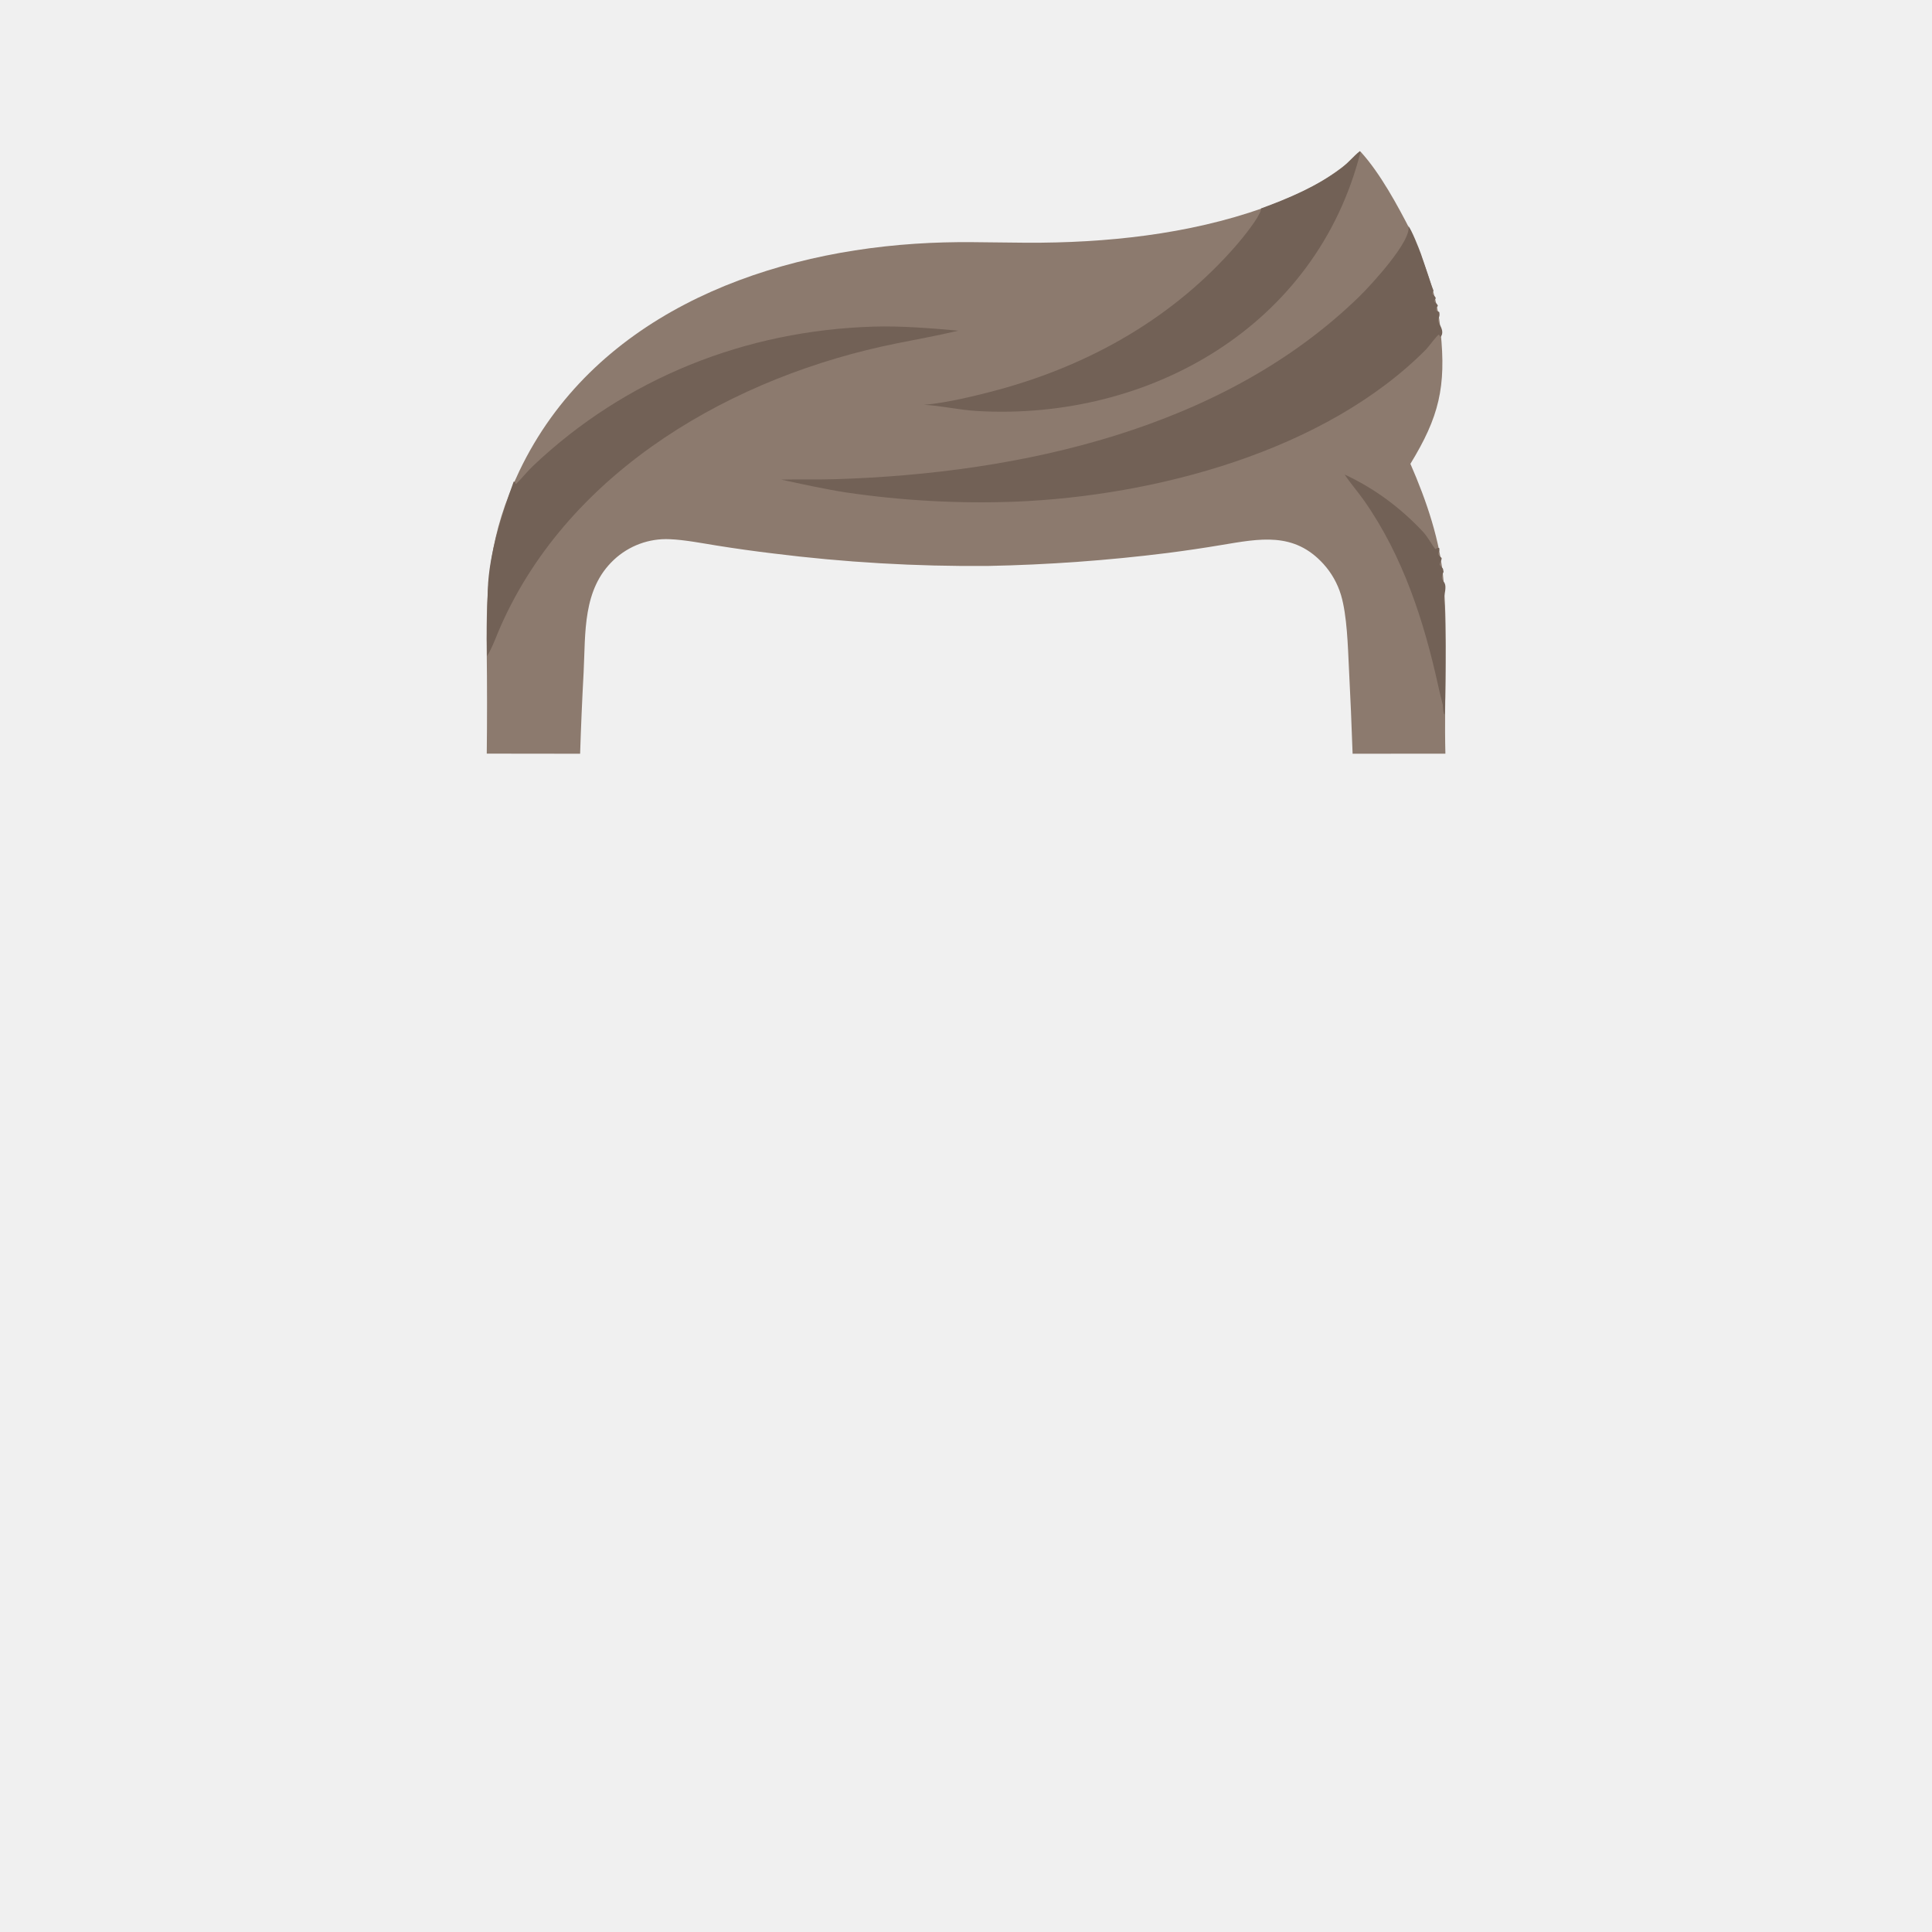
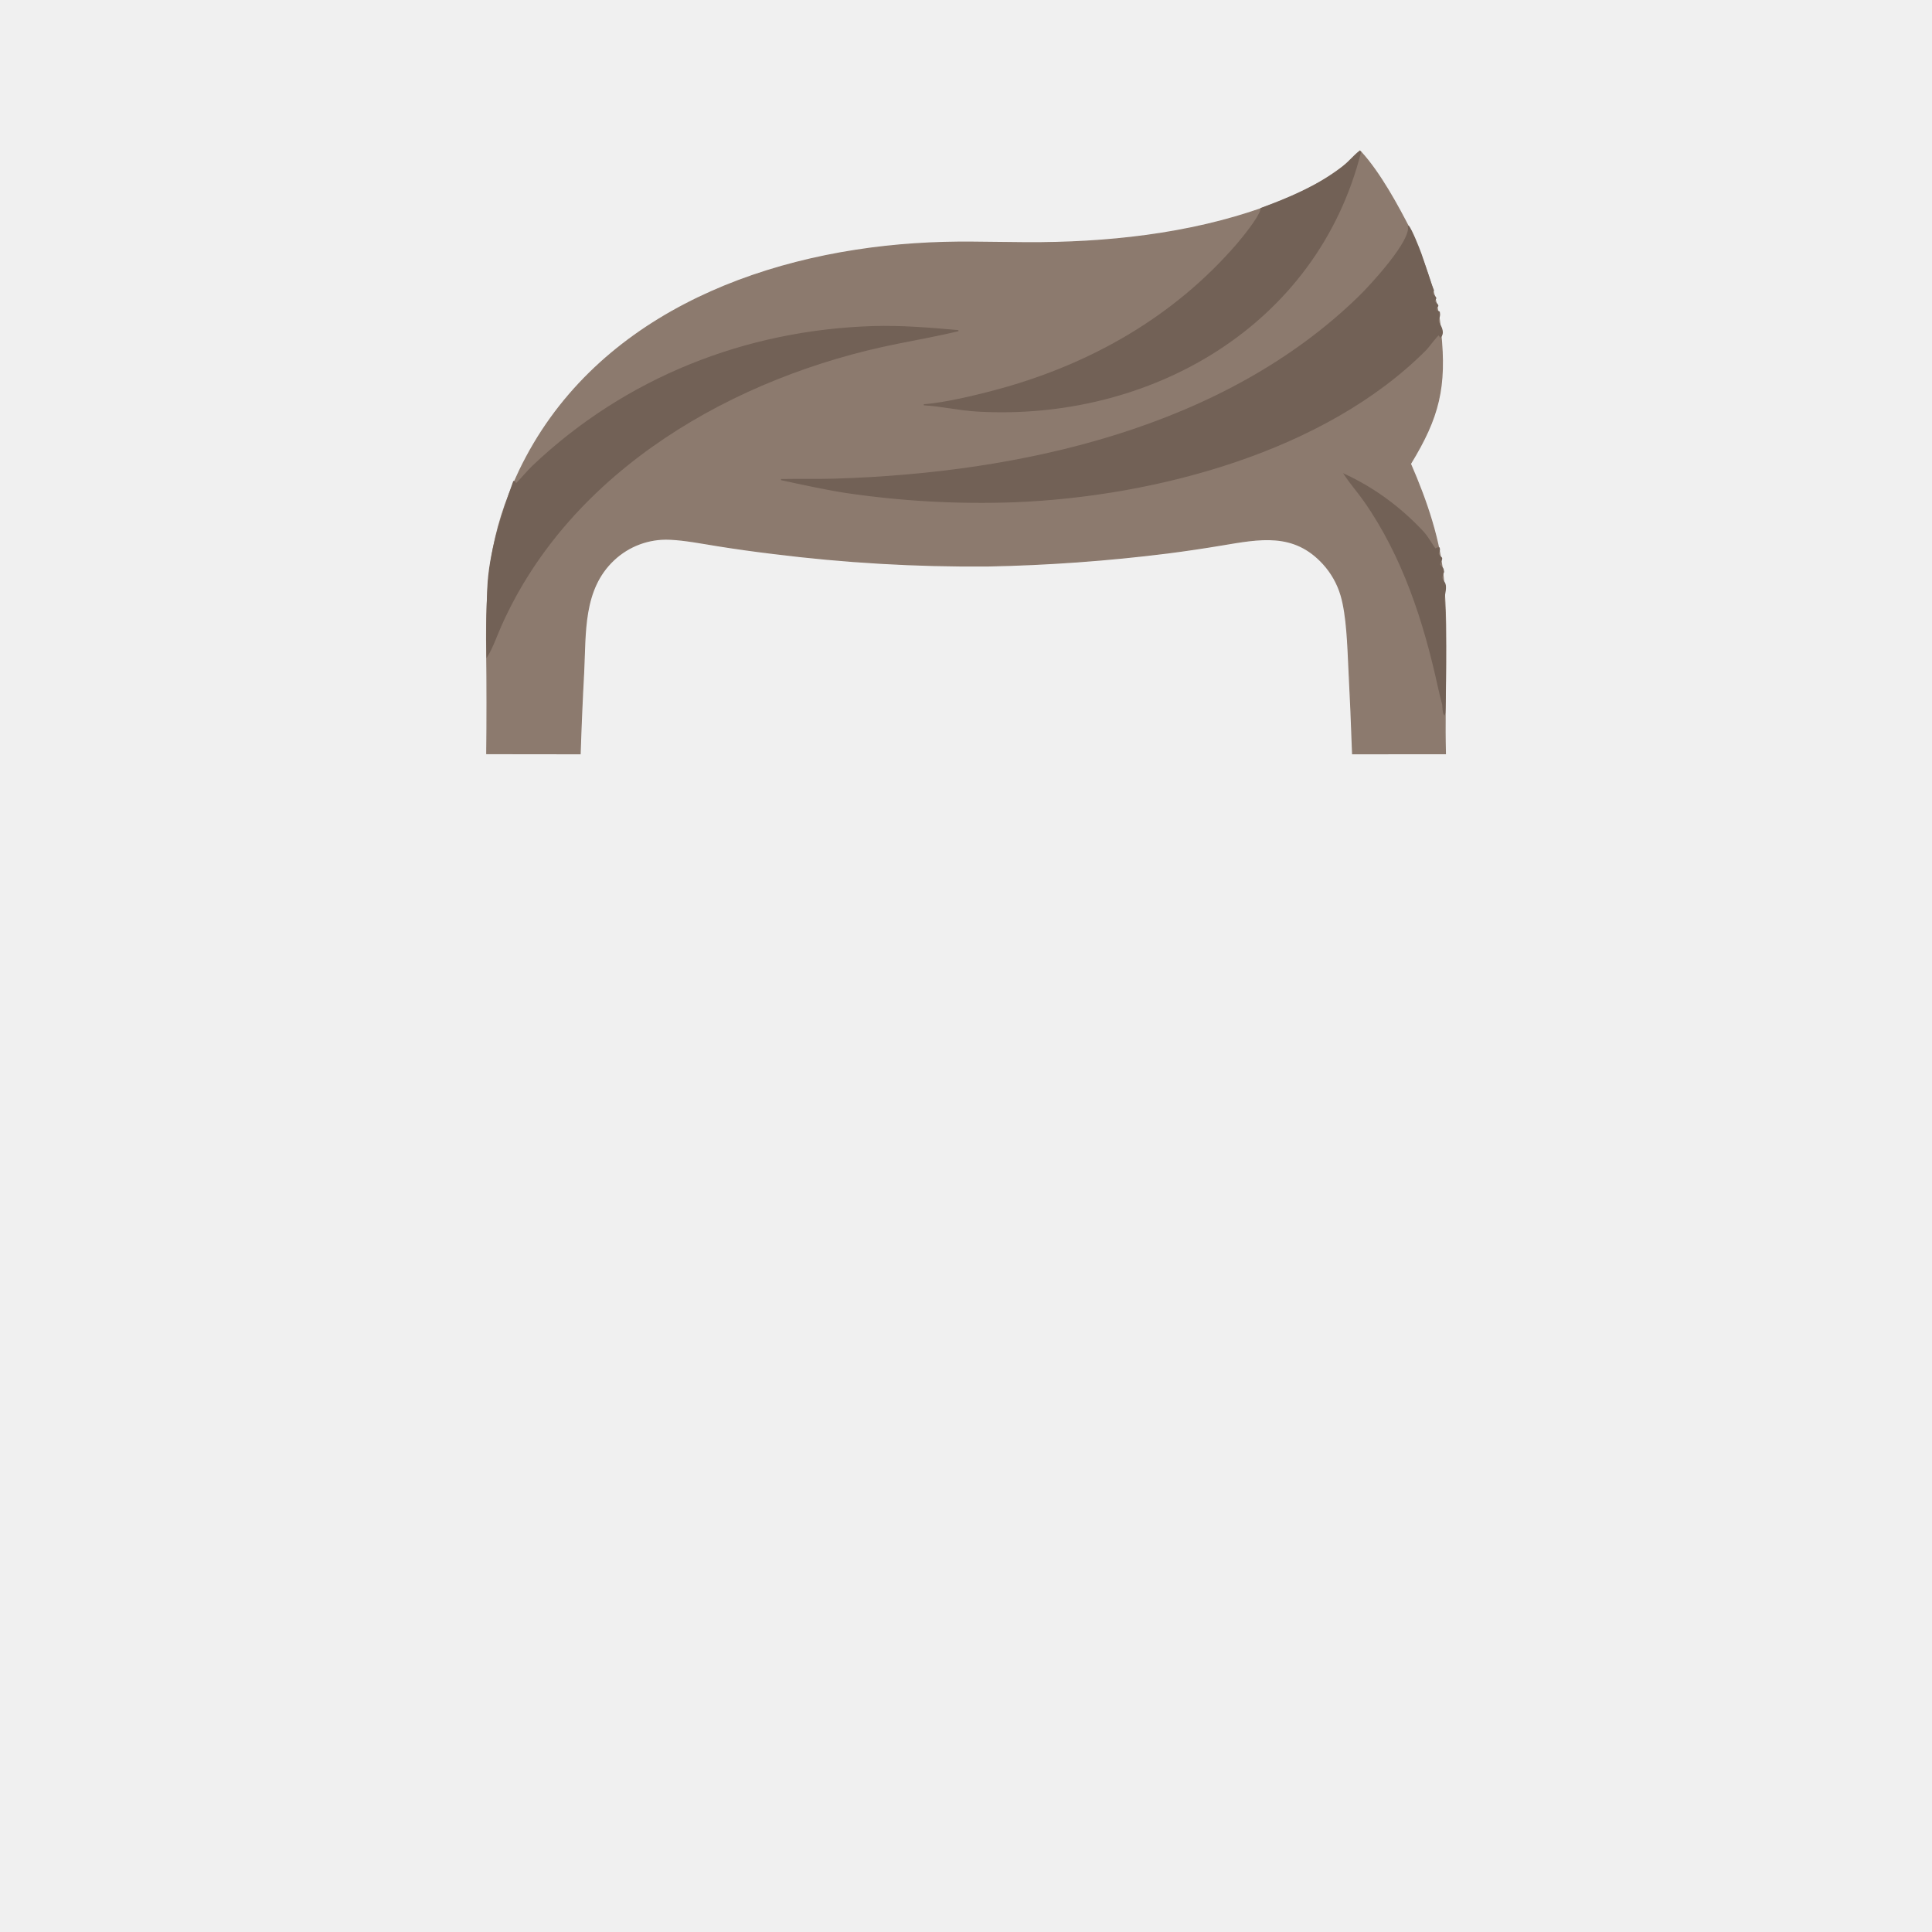
<svg xmlns="http://www.w3.org/2000/svg" version="1.1" viewBox="0 0 2048 2048" width="1024" height="1024">
  <defs>
    <mask id="facehole" maskUnits="userSpaceOnUse" x="0" y="0" width="2048" height="2048">
      <rect x="0" y="0" width="2048" height="2048" fill="white" />
      <path d="M 1533.68 798.613 C 1546.66 799.32 1557.8 799.941 1570.34 803.954 C 1618.2 819.269 1649.18 867.189 1646.49 917.096 C 1644.85 947.316 1631.33 975.662 1608.87 995.951 C 1586.91 1015.66 1562.54 1022.9 1533.67 1024.41 L 1532.38 1022.5 C 1531.22 1004.78 1531.9 981.123 1531.9 962.89 L 1531.99 854.537 C 1532.01 838.109 1531.91 817.251 1532.3 800.538 C 1532.76 799.896 1533.22 799.255 1533.68 798.613 z" fill="black" />
      <path d="M 515.884 1024.25 C 509.295 1024.06 502.266 1023.99 495.795 1022.87 C 407.909 1007.63 371.458 903.101 429.806 836.29 C 449.153 814.256 476.463 800.813 505.725 798.919 C 508.883 798.997 513.071 798.658 515.558 800.023 C 517.24 821.853 516.125 858.428 516.121 881.629 L 515.884 1024.25 z" fill="black" />
    </mask>
  </defs>
  <g mask="url(#facehole)">
-     <path transform="translate(0,0)" fill="rgb(140,122,110)" d="M 1438.78 163.873 C 1441.08 161.267 1440.1 161.322 1442.43 160.975 C 1462.82 183.203 1481.89 218.393 1495.52 245.122 C 1509.33 275.674 1525.02 318.007 1527.1 351.715 C 1533.14 410.178 1525.39 442.09 1495.09 491.673 C 1512.16 530.714 1526.87 573.671 1530.29 616.498 C 1535.08 676.577 1530.63 738.611 1532.18 798.916 L 1433.82 799 C 1432.78 768.84 1431.49 738.69 1429.94 708.552 C 1428.79 685.195 1427.97 652.464 1421.53 630.818 C 1417.85 618.545 1411.47 607.253 1402.86 597.775 C 1371.62 563.435 1335.26 571.024 1294.95 577.7 C 1275.92 580.899 1256.82 583.726 1237.68 586.178 C 1174.49 594.094 1110.93 598.686 1047.26 599.934 C 971.122 600.58 895.021 596.15 819.468 586.673 C 799.705 584.305 779.991 581.548 760.337 578.403 C 744.674 575.894 725.469 572.188 709.996 571.576 C 688.022 570.543 666.572 578.485 650.568 593.578 C 617.422 624.809 620.788 670.524 618.655 712.876 C 617.098 741.569 615.864 770.278 614.953 798.999 L 515.987 798.88 C 516.392 764.496 516.368 724.736 515.948 690.636 C 515.054 618.011 518.756 565.631 550.613 499.115 C 627.533 338.509 801.115 269.673 969.699 258.413 C 1013.95 255.457 1044.05 257.114 1088.18 257.306 C 1172.16 257.67 1259.53 248.583 1339.09 220.423 C 1376.73 206.832 1409.02 191.181 1438.78 163.873 z" />
-     <path transform="translate(0,0)" fill="rgb(114,97,86)" d="M 1492.85 239.475 C 1496.26 243.517 1503.83 262.416 1506.25 269.144 C 1509.86 279.179 1515.24 297.289 1519.57 308.039 C 1519.59 308.096 1518.32 310.864 1518.07 311.416 C 1520.01 313.209 1520.79 313.668 1522.02 316.005 C 1521.37 317.201 1520.85 318.206 1520.24 319.408 C 1527.58 326.211 1522.25 322.961 1522.24 328.998 L 1525.7 330.813 C 1527.18 337.946 1522.07 337.444 1526.12 344.089 C 1528.42 347.869 1530.54 353.616 1526.93 357.297 L 1525.35 354.769 C 1523.5 354.895 1514.43 367.651 1511.81 370.288 C 1404.71 478.328 1224.81 525.756 1076.22 531.796 C 1016.14 534.04 955.977 530.746 896.5 521.955 C 874.985 518.621 849.262 512.99 827.99 508.395 C 847.366 507.972 866.755 508.554 886.312 507.937 C 1081.53 501.783 1297.01 454.796 1441.11 314.15 C 1452.62 302.921 1497.41 254.602 1492.85 239.475 z" />
-     <path transform="translate(0,0)" fill="rgb(114,97,86)" d="M 545.916 510.895 C 546.288 512.512 545.905 511.802 547.087 513.013 C 553.229 506.997 558.788 499.845 564.852 494.088 C 663.279 400.634 790.521 350.37 925.796 346.236 C 954.776 345.35 986.651 347.868 1015.88 350.545 C 995.153 355.457 972.215 359.669 951.095 363.883 C 778.778 398.259 604.643 497.288 530.89 663.46 C 526.47 673.419 521.92 686.486 516.305 695.577 C 515.673 672.946 516.274 647.412 517.094 624.576 C 518.459 586.543 531.955 545.757 544.516 510.495 L 545.916 510.895 z" />
-     <path transform="translate(0,0)" fill="rgb(114,97,86)" d="M 1336.73 220.975 C 1365.63 210.386 1396.8 197.191 1421.54 178.606 C 1428.78 173.159 1434.77 165.389 1441.53 160.197 L 1442.22 161.004 C 1395.75 345.352 1218.62 446.326 1035.59 435.677 C 1016.52 434.568 997.615 430.033 979.321 429.079 C 1001.7 427.547 1036.49 419.093 1058.61 413.065 C 1156.49 386.4 1244.94 336.126 1311.62 258.778 C 1317.5 251.959 1334.51 230.991 1336.64 222.547 L 1336.73 220.975 z" />
-     <path transform="translate(0,0)" fill="rgb(114,97,86)" d="M 1425.37 503.027 C 1456.73 517.564 1484.48 538.102 1508.17 563.437 C 1514.15 569.841 1518.43 578.69 1521.6 582.101 C 1524.03 580.782 1523.06 580.893 1525.56 580.809 C 1527.13 586.479 1521.14 585.632 1527.81 591.136 C 1529.54 592.555 1525.07 597.507 1526.27 598.954 C 1529.32 602.63 1529.66 601.661 1530.23 606.195 C 1525.46 616.717 1531.86 614.074 1532.2 621.949 C 1532.45 627.705 1529.89 632.641 1531.05 639.875 C 1532.56 648.351 1532.59 755.363 1531.24 757.631 C 1529.62 755.098 1529.66 750.293 1529.42 747.037 C 1527.77 740.894 1526.12 734.13 1524.78 727.992 C 1509.59 658.573 1487.31 589.616 1446.17 530.902 C 1439.61 521.538 1431.89 512.817 1425.37 503.027 z" />
+     <path transform="translate(0,0)" fill="rgb(140,122,110)" d="M 1438.78 163.873 C 1441.08 161.267 1440.1 161.322 1442.43 160.975 C 1462.82 183.203 1481.89 218.393 1495.52 245.122 C 1509.33 275.674 1525.02 318.007 1527.1 351.715 C 1533.14 410.178 1525.39 442.09 1495.09 491.673 C 1512.16 530.714 1526.87 573.671 1530.29 616.498 C 1535.08 676.577 1530.63 738.611 1532.18 798.916 L 1433.82 799 C 1432.78 768.84 1431.49 738.69 1429.94 708.552 C 1428.79 685.195 1427.97 652.464 1421.53 630.818 C 1417.85 618.545 1411.47 607.253 1402.86 597.775 C 1371.62 563.435 1335.26 571.024 1294.95 577.7 C 1275.92 580.899 1256.82 583.726 1237.68 586.178 C 1174.49 594.094 1110.93 598.686 1047.26 599.934 C 971.122 600.58 895.021 596.15 819.468 586.673 C 799.705 584.305 779.991 581.548 760.337 578.403 C 744.674 575.894 725.469 572.188 709.996 571.576 C 688.022 570.543 666.572 578.485 650.568 593.578 C 617.422 624.809 620.788 670.524 618.655 712.876 C 617.098 741.569 615.864 770.278 614.953 798.999 L 515.987 798.88 C 516.392 764.496 516.368 724.736 515.948 690.636 C 515.054 618.011 518.756 565.631 550.613 499.115 C 627.533 338.509 801.115 269.673 969.699 258.413 C 1013.95 255.457 1044.05 257.114 1088.18 257.306 C 1172.16 257.67 1259.53 248.583 1339.09 220.423 C 1376.73 206.832 1409.02 191.181 1438.78 163.873 z" stroke="rgb(140,122,110)" stroke-width="1.2" />
+     <path transform="translate(0,0)" fill="rgb(114,97,86)" d="M 1492.85 239.475 C 1496.26 243.517 1503.83 262.416 1506.25 269.144 C 1509.86 279.179 1515.24 297.289 1519.57 308.039 C 1519.59 308.096 1518.32 310.864 1518.07 311.416 C 1520.01 313.209 1520.79 313.668 1522.02 316.005 C 1521.37 317.201 1520.85 318.206 1520.24 319.408 C 1527.58 326.211 1522.25 322.961 1522.24 328.998 L 1525.7 330.813 C 1527.18 337.946 1522.07 337.444 1526.12 344.089 C 1528.42 347.869 1530.54 353.616 1526.93 357.297 L 1525.35 354.769 C 1523.5 354.895 1514.43 367.651 1511.81 370.288 C 1404.71 478.328 1224.81 525.756 1076.22 531.796 C 1016.14 534.04 955.977 530.746 896.5 521.955 C 874.985 518.621 849.262 512.99 827.99 508.395 C 847.366 507.972 866.755 508.554 886.312 507.937 C 1081.53 501.783 1297.01 454.796 1441.11 314.15 C 1452.62 302.921 1497.41 254.602 1492.85 239.475 z" stroke="rgb(114,97,86)" stroke-width="1.2" />
+     <path transform="translate(0,0)" fill="rgb(114,97,86)" d="M 545.916 510.895 C 546.288 512.512 545.905 511.802 547.087 513.013 C 553.229 506.997 558.788 499.845 564.852 494.088 C 663.279 400.634 790.521 350.37 925.796 346.236 C 954.776 345.35 986.651 347.868 1015.88 350.545 C 995.153 355.457 972.215 359.669 951.095 363.883 C 778.778 398.259 604.643 497.288 530.89 663.46 C 526.47 673.419 521.92 686.486 516.305 695.577 C 515.673 672.946 516.274 647.412 517.094 624.576 C 518.459 586.543 531.955 545.757 544.516 510.495 L 545.916 510.895 z" stroke="rgb(114,97,86)" stroke-width="1.2" />
+     <path transform="translate(0,0)" fill="rgb(114,97,86)" d="M 1336.73 220.975 C 1365.63 210.386 1396.8 197.191 1421.54 178.606 C 1428.78 173.159 1434.77 165.389 1441.53 160.197 L 1442.22 161.004 C 1395.75 345.352 1218.62 446.326 1035.59 435.677 C 1016.52 434.568 997.615 430.033 979.321 429.079 C 1001.7 427.547 1036.49 419.093 1058.61 413.065 C 1156.49 386.4 1244.94 336.126 1311.62 258.778 C 1317.5 251.959 1334.51 230.991 1336.64 222.547 L 1336.73 220.975 z" stroke="rgb(114,97,86)" stroke-width="1.2" />
+     <path transform="translate(0,0)" fill="rgb(114,97,86)" d="M 1425.37 503.027 C 1456.73 517.564 1484.48 538.102 1508.17 563.437 C 1514.15 569.841 1518.43 578.69 1521.6 582.101 C 1524.03 580.782 1523.06 580.893 1525.56 580.809 C 1527.13 586.479 1521.14 585.632 1527.81 591.136 C 1529.54 592.555 1525.07 597.507 1526.27 598.954 C 1529.32 602.63 1529.66 601.661 1530.23 606.195 C 1525.46 616.717 1531.86 614.074 1532.2 621.949 C 1532.45 627.705 1529.89 632.641 1531.05 639.875 C 1532.56 648.351 1532.59 755.363 1531.24 757.631 C 1529.62 755.098 1529.66 750.293 1529.42 747.037 C 1527.77 740.894 1526.12 734.13 1524.78 727.992 C 1509.59 658.573 1487.31 589.616 1446.17 530.902 C 1439.61 521.538 1431.89 512.817 1425.37 503.027 z" stroke="rgb(114,97,86)" stroke-width="1.2" />
  </g>
</svg>
